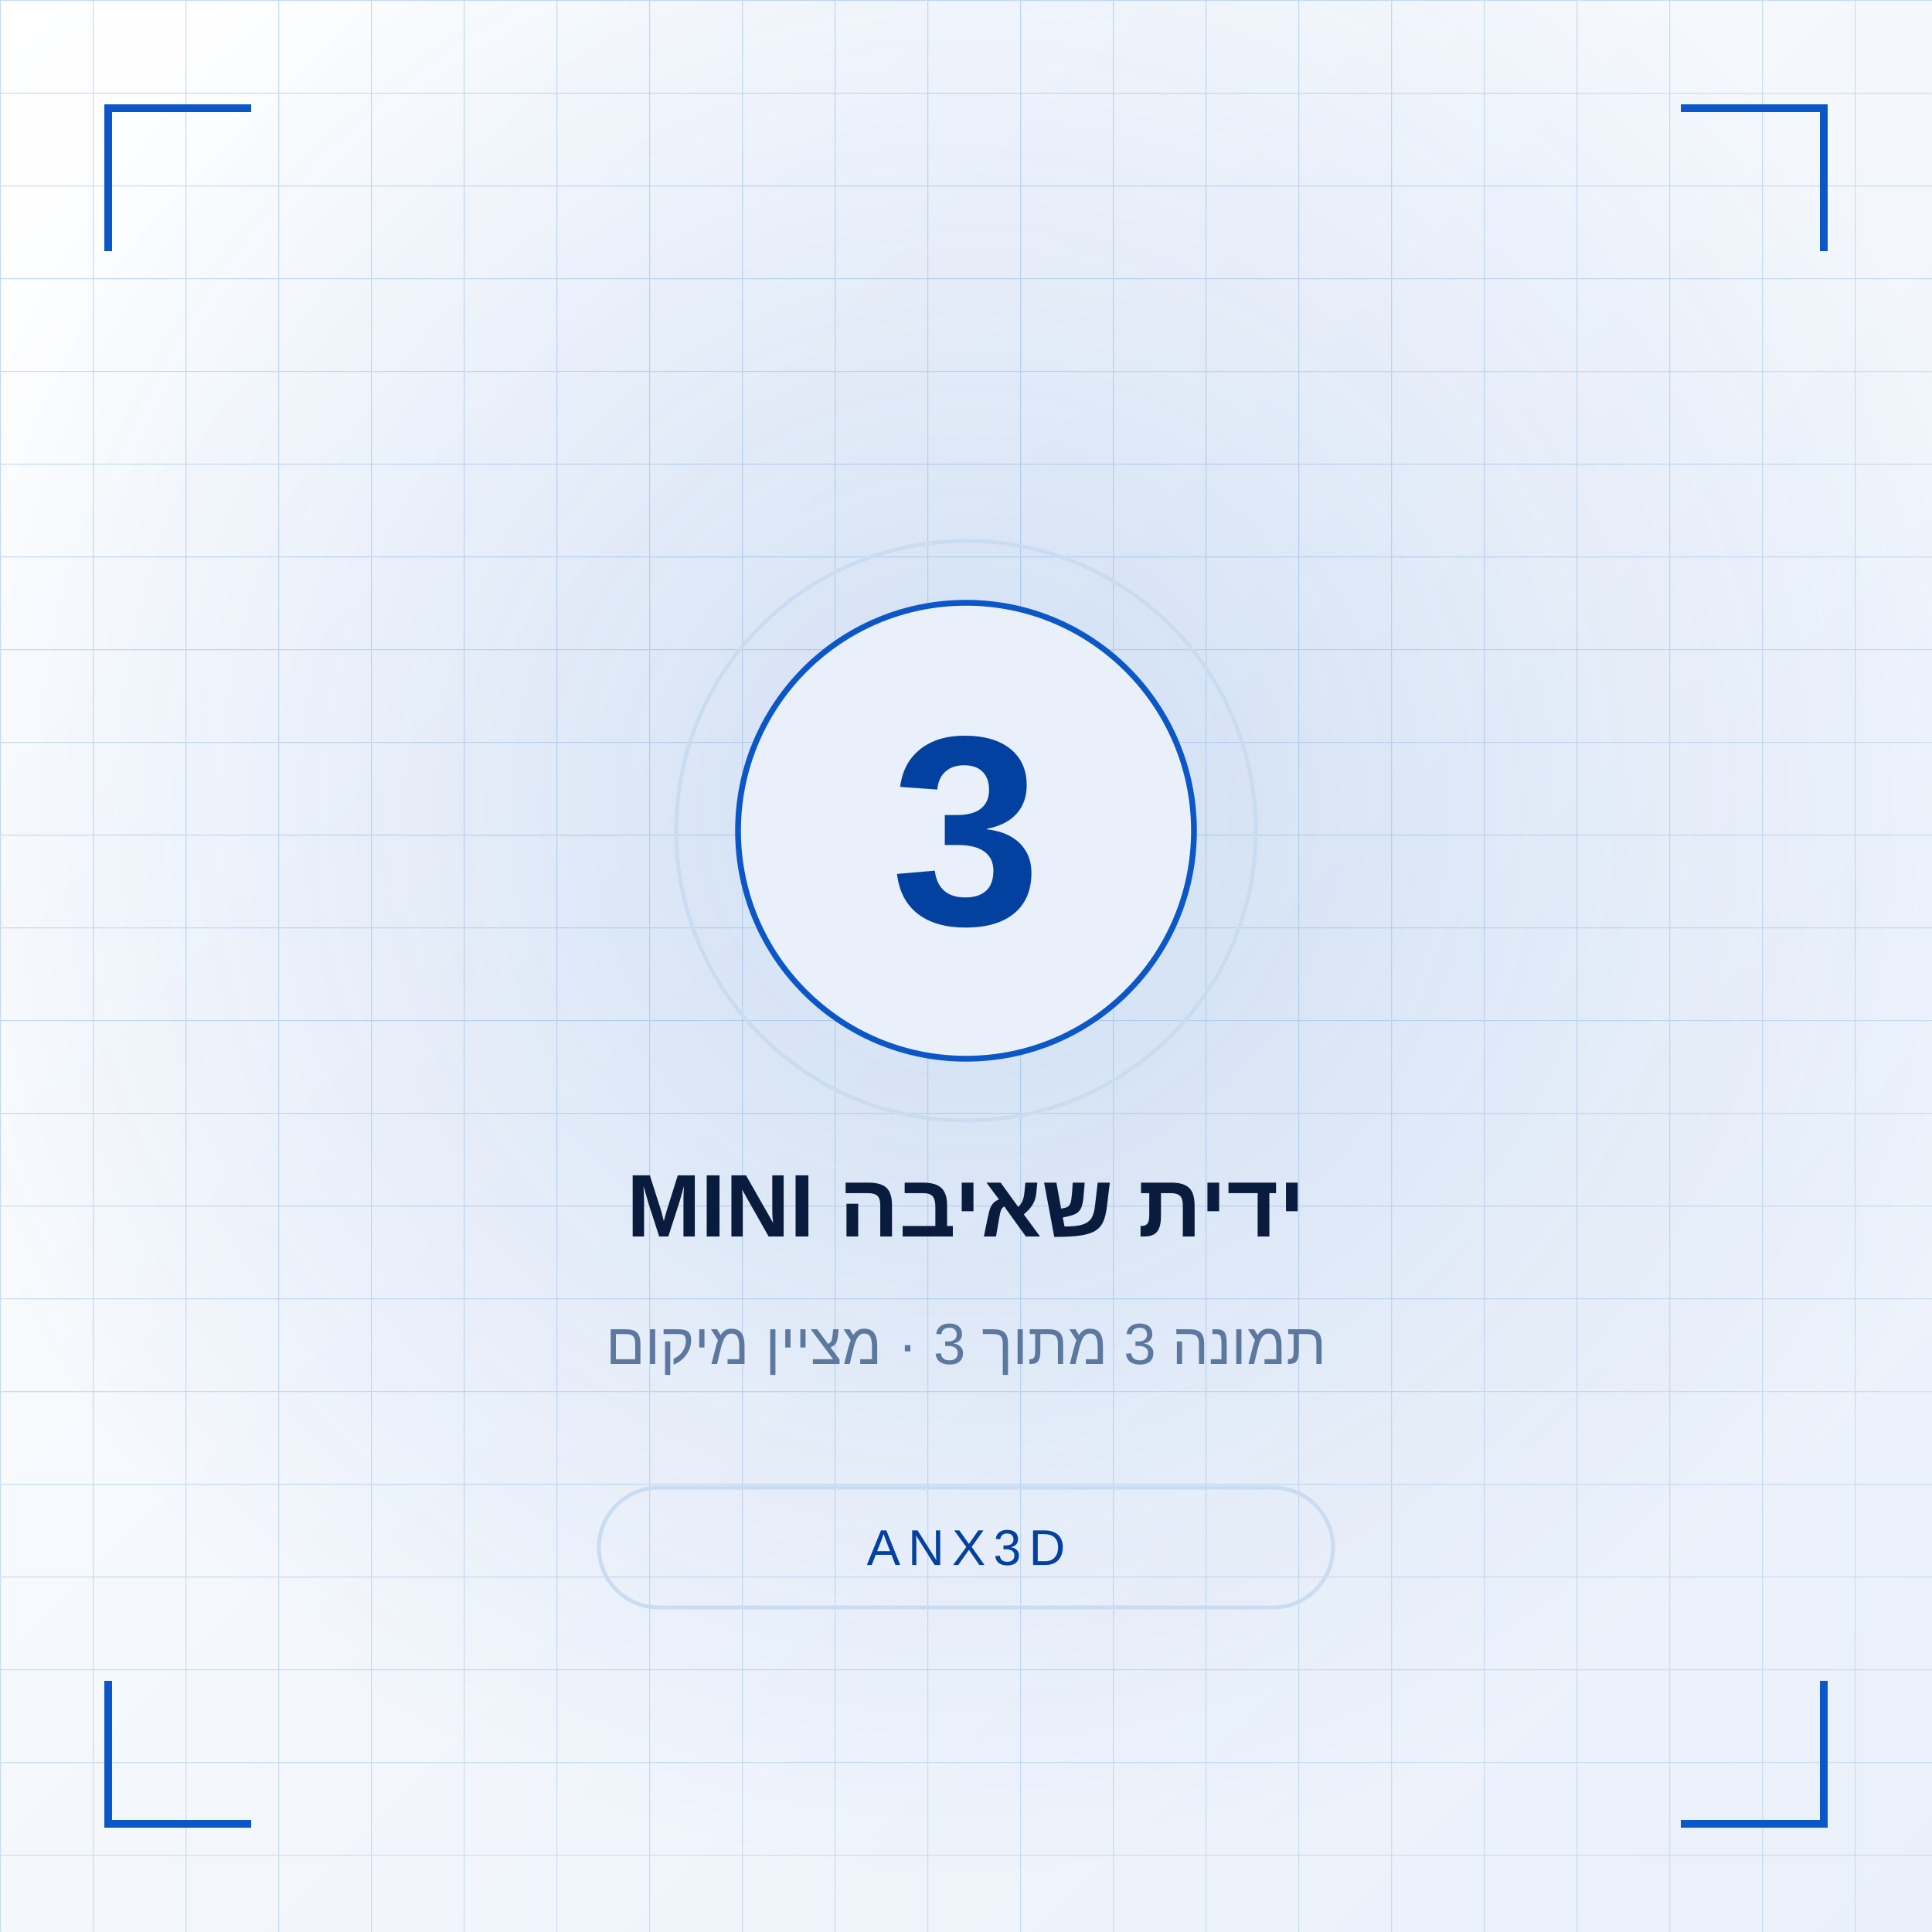
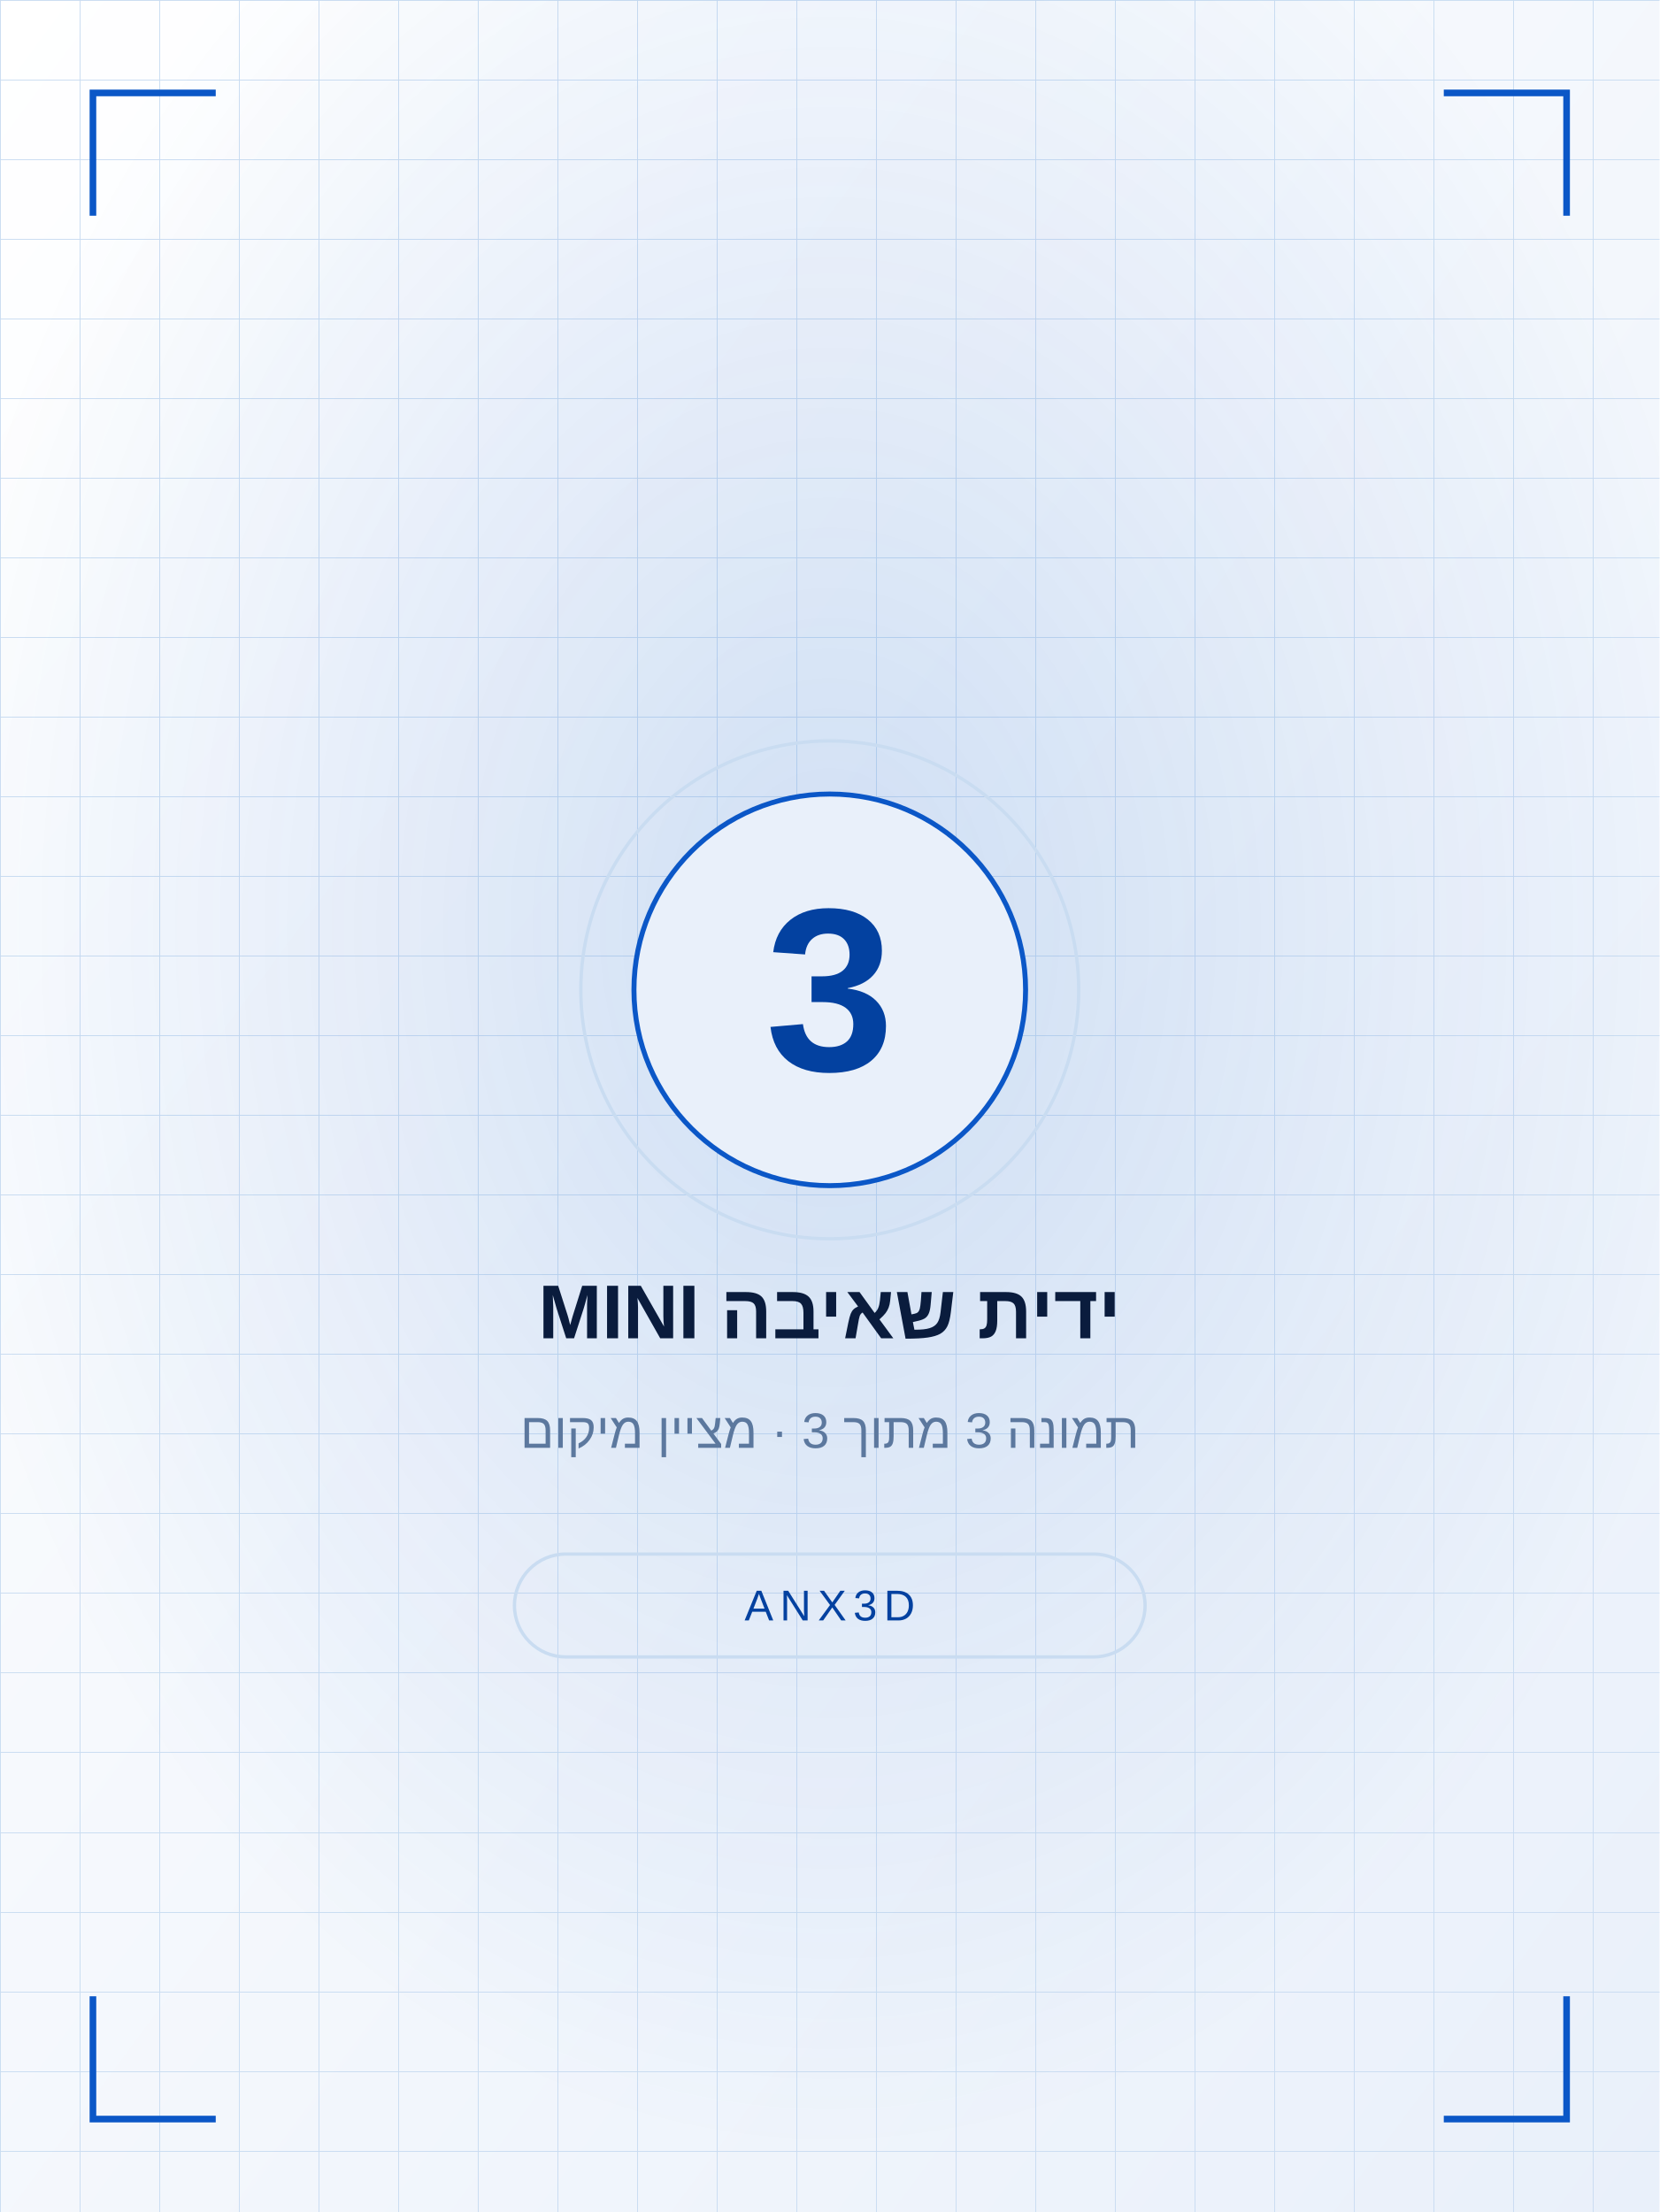
- <svg xmlns="http://www.w3.org/2000/svg" width="1000" height="1000" viewBox="0 0 1000 1000" role="img" aria-label="ידית שאיבה MINI — תמונה 3 מתוך 3 (מציין מיקום)">
+ <svg xmlns="http://www.w3.org/2000/svg" width="1000" height="1333" viewBox="0 0 1000 1333" role="img" aria-label="ידית שאיבה MINI — תמונה 3 מתוך 3 (מציין מיקום)">
  <defs>
    <linearGradient id="bg" x1="0" y1="0" x2="1" y2="1">
      <stop offset="0%" stop-color="#ffffff" />
      <stop offset="100%" stop-color="#e9f0fa" />
    </linearGradient>
    <pattern id="grid" width="48" height="48" patternUnits="userSpaceOnUse">
      <path d="M48 0H0V48" fill="none" stroke="#c9dcf1" stroke-width="1" />
    </pattern>
    <radialGradient id="glow" cx="50%" cy="42%" r="55%">
      <stop offset="0%" stop-color="#0b57c7" stop-opacity="0.16" />
      <stop offset="100%" stop-color="#0b57c7" stop-opacity="0" />
    </radialGradient>
  </defs>
-   <rect width="1000" height="1000" fill="url(#bg)" />
-   <rect width="1000" height="1000" fill="url(#grid)" />
-   <rect width="1000" height="1000" fill="url(#glow)" />
+   <rect width="1000" height="1333" fill="url(#bg)" />
+   <rect width="1000" height="1333" fill="url(#grid)" />
+   <rect width="1000" height="1333" fill="url(#glow)" />
  <path d="M56 128V56h72" fill="none" stroke="#0b57c7" stroke-width="4" stroke-linecap="square" />
  <path d="M872 56h72v72" fill="none" stroke="#0b57c7" stroke-width="4" stroke-linecap="square" />
-   <path d="M944 872v72h-72" fill="none" stroke="#0b57c7" stroke-width="4" stroke-linecap="square" />
-   <path d="M128 944H56v-72" fill="none" stroke="#0b57c7" stroke-width="4" stroke-linecap="square" />
-   <circle cx="500" cy="430" r="150" fill="none" stroke="#c9dcf1" stroke-width="2" />
-   <circle cx="500" cy="430" r="118" fill="#e9f0fa" stroke="#0b57c7" stroke-width="3" />
-   <text x="500" y="430" text-anchor="middle" dominant-baseline="central" font-family="Heebo, Arial, sans-serif" font-size="140" font-weight="700" fill="#0341a0">3</text>
-   <text x="500" y="640" text-anchor="middle" direction="rtl" font-family="Heebo, Arial, sans-serif" font-size="46" font-weight="700" fill="#0a1c3d">ידית שאיבה MINI</text>
-   <text x="500" y="706" text-anchor="middle" direction="rtl" font-family="Heebo, Arial, sans-serif" font-size="30" fill="#5c789e">תמונה 3 מתוך 3 · מציין מיקום</text>
-   <rect x="310" y="770" width="380" height="62" rx="31" fill="none" stroke="#c9dcf1" stroke-width="2" />
-   <text x="500" y="801" text-anchor="middle" dominant-baseline="central" font-family="Heebo, Arial, sans-serif" font-size="26" letter-spacing="4" fill="#0341a0">ANX3D</text>
+   <path d="M944 1205v72h-72" fill="none" stroke="#0b57c7" stroke-width="4" stroke-linecap="square" />
+   <path d="M128 1277H56v-72" fill="none" stroke="#0b57c7" stroke-width="4" stroke-linecap="square" />
+   <circle cx="500" cy="596.5" r="150" fill="none" stroke="#c9dcf1" stroke-width="2" />
+   <circle cx="500" cy="596.5" r="118" fill="#e9f0fa" stroke="#0b57c7" stroke-width="3" />
+   <text x="500" y="596.5" text-anchor="middle" dominant-baseline="central" font-family="Heebo, Arial, sans-serif" font-size="140" font-weight="700" fill="#0341a0">3</text>
+   <text x="500" y="806.5" text-anchor="middle" direction="rtl" font-family="Heebo, Arial, sans-serif" font-size="46" font-weight="700" fill="#0a1c3d">ידית שאיבה MINI</text>
+   <text x="500" y="872.5" text-anchor="middle" direction="rtl" font-family="Heebo, Arial, sans-serif" font-size="30" fill="#5c789e">תמונה 3 מתוך 3 · מציין מיקום</text>
+   <rect x="310" y="936.5" width="380" height="62" rx="31" fill="none" stroke="#c9dcf1" stroke-width="2" />
+   <text x="500" y="967.5" text-anchor="middle" dominant-baseline="central" font-family="Heebo, Arial, sans-serif" font-size="26" letter-spacing="4" fill="#0341a0">ANX3D</text>
</svg>
